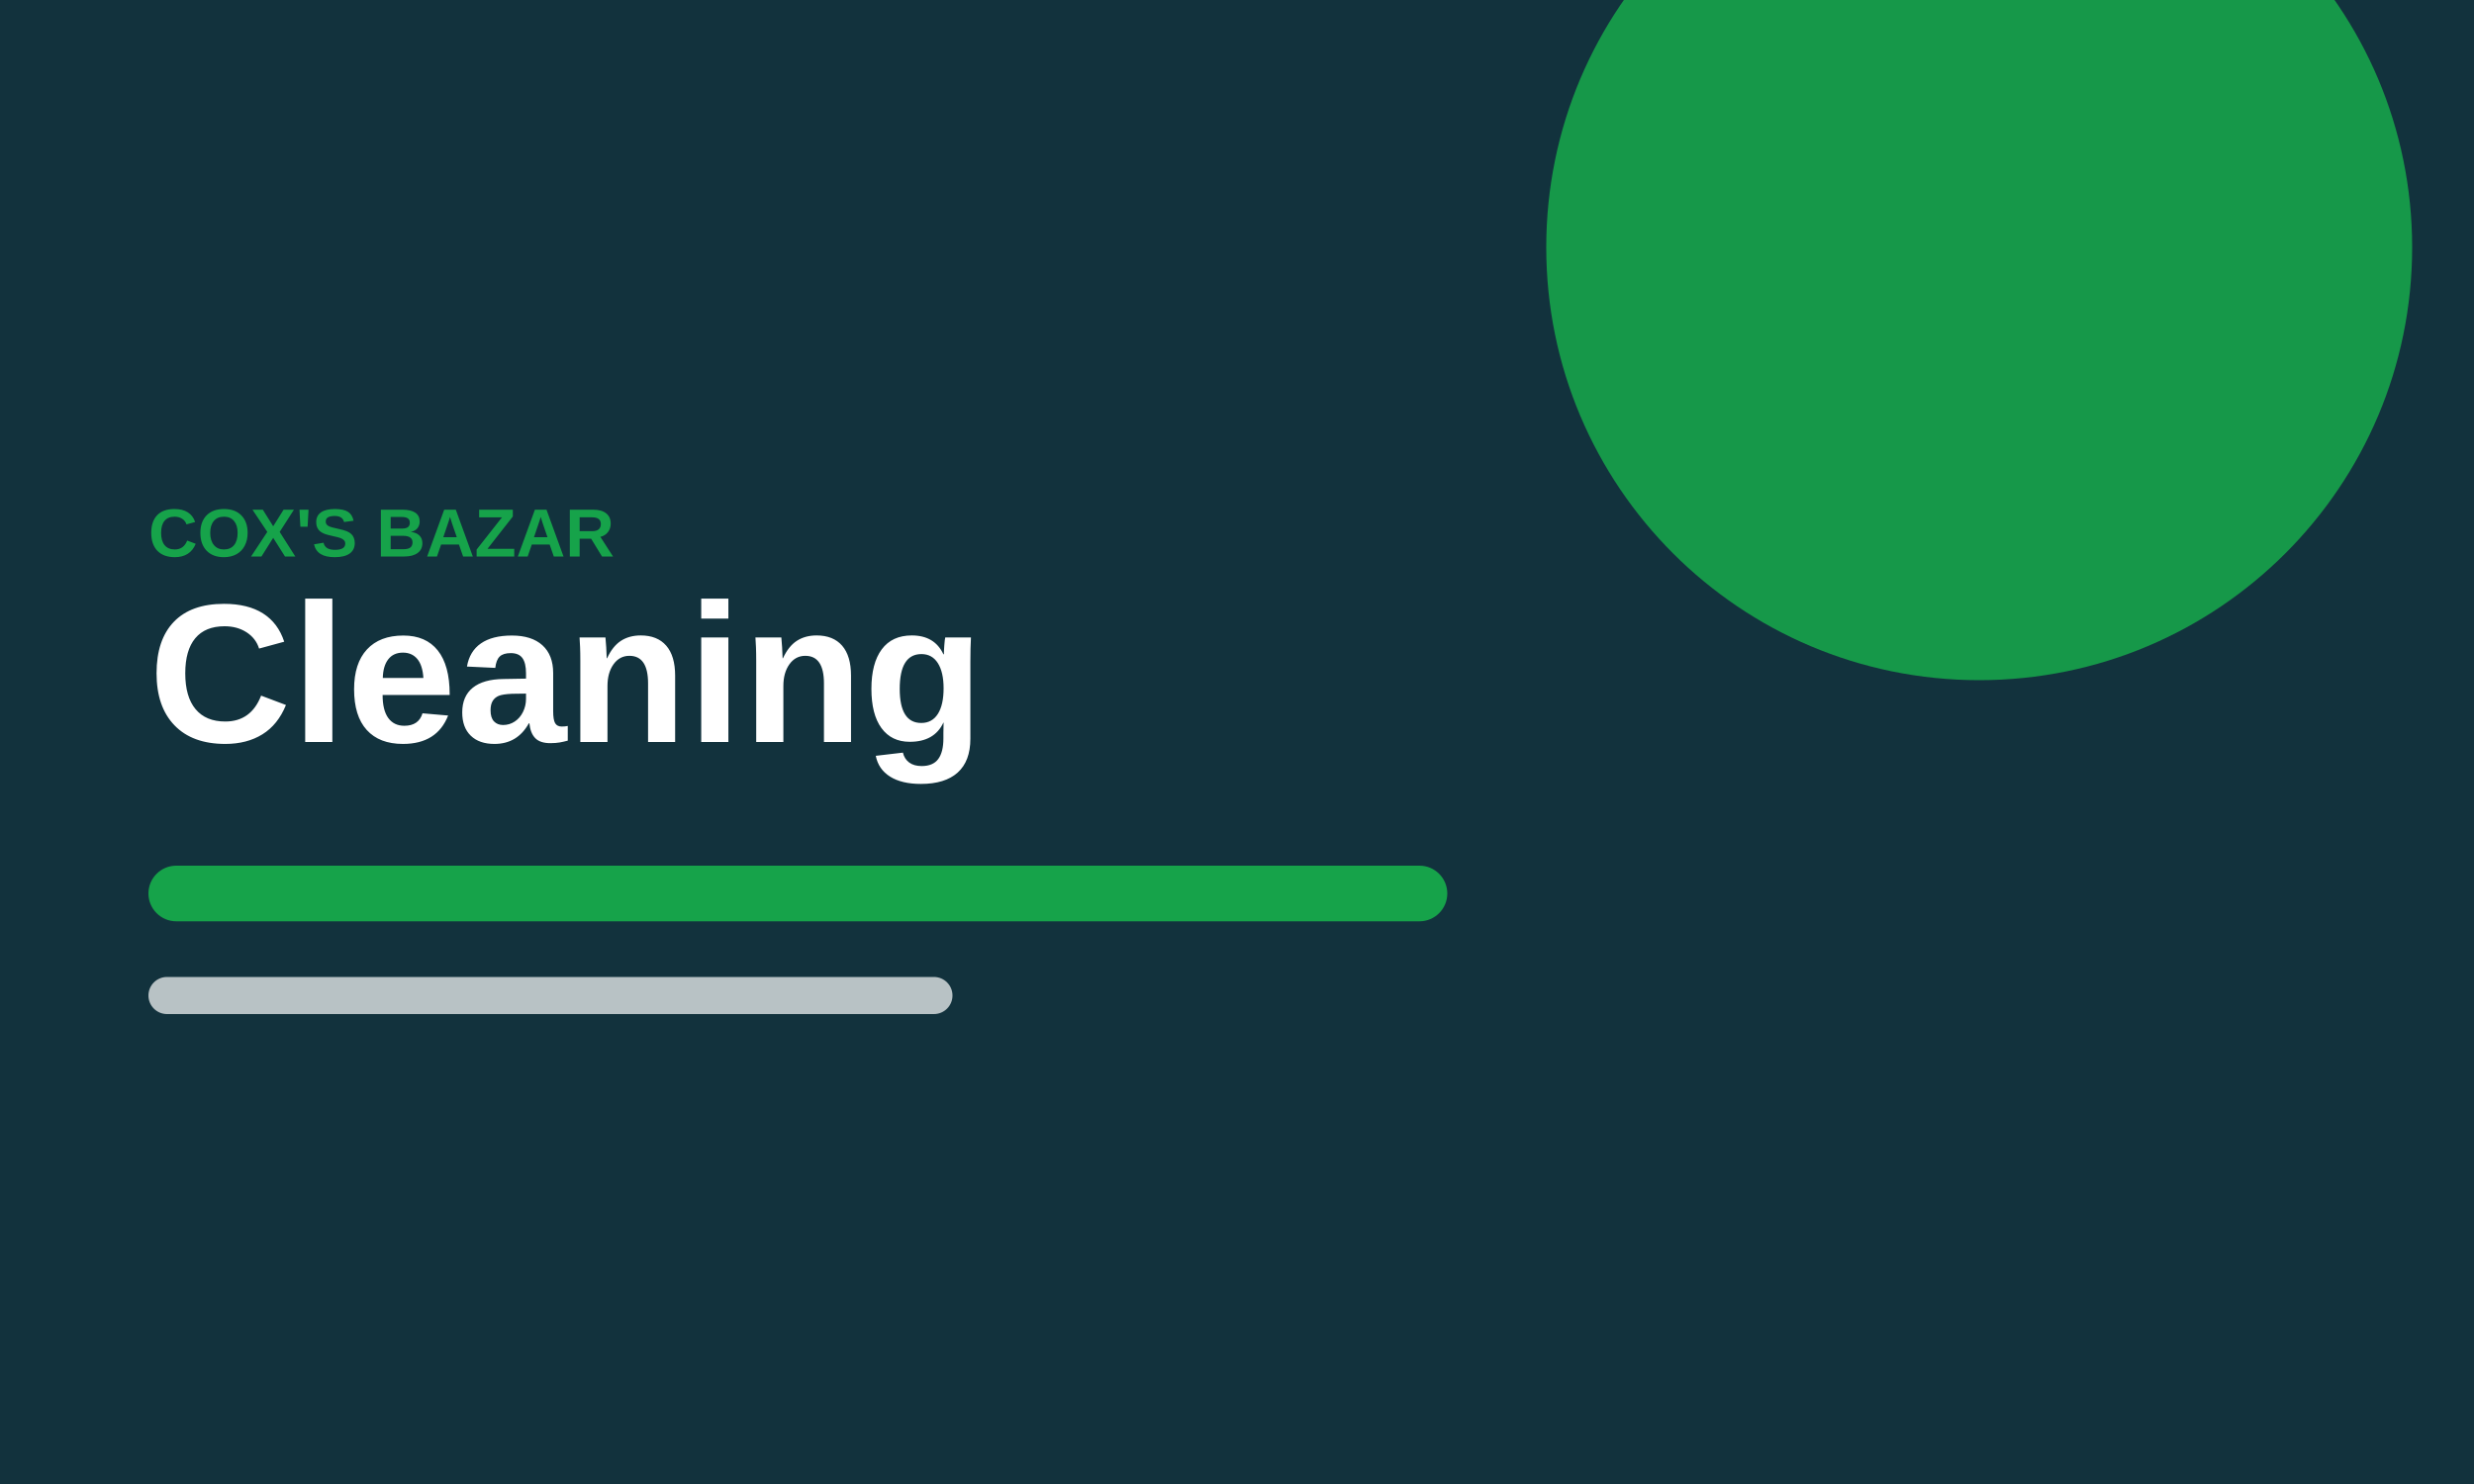
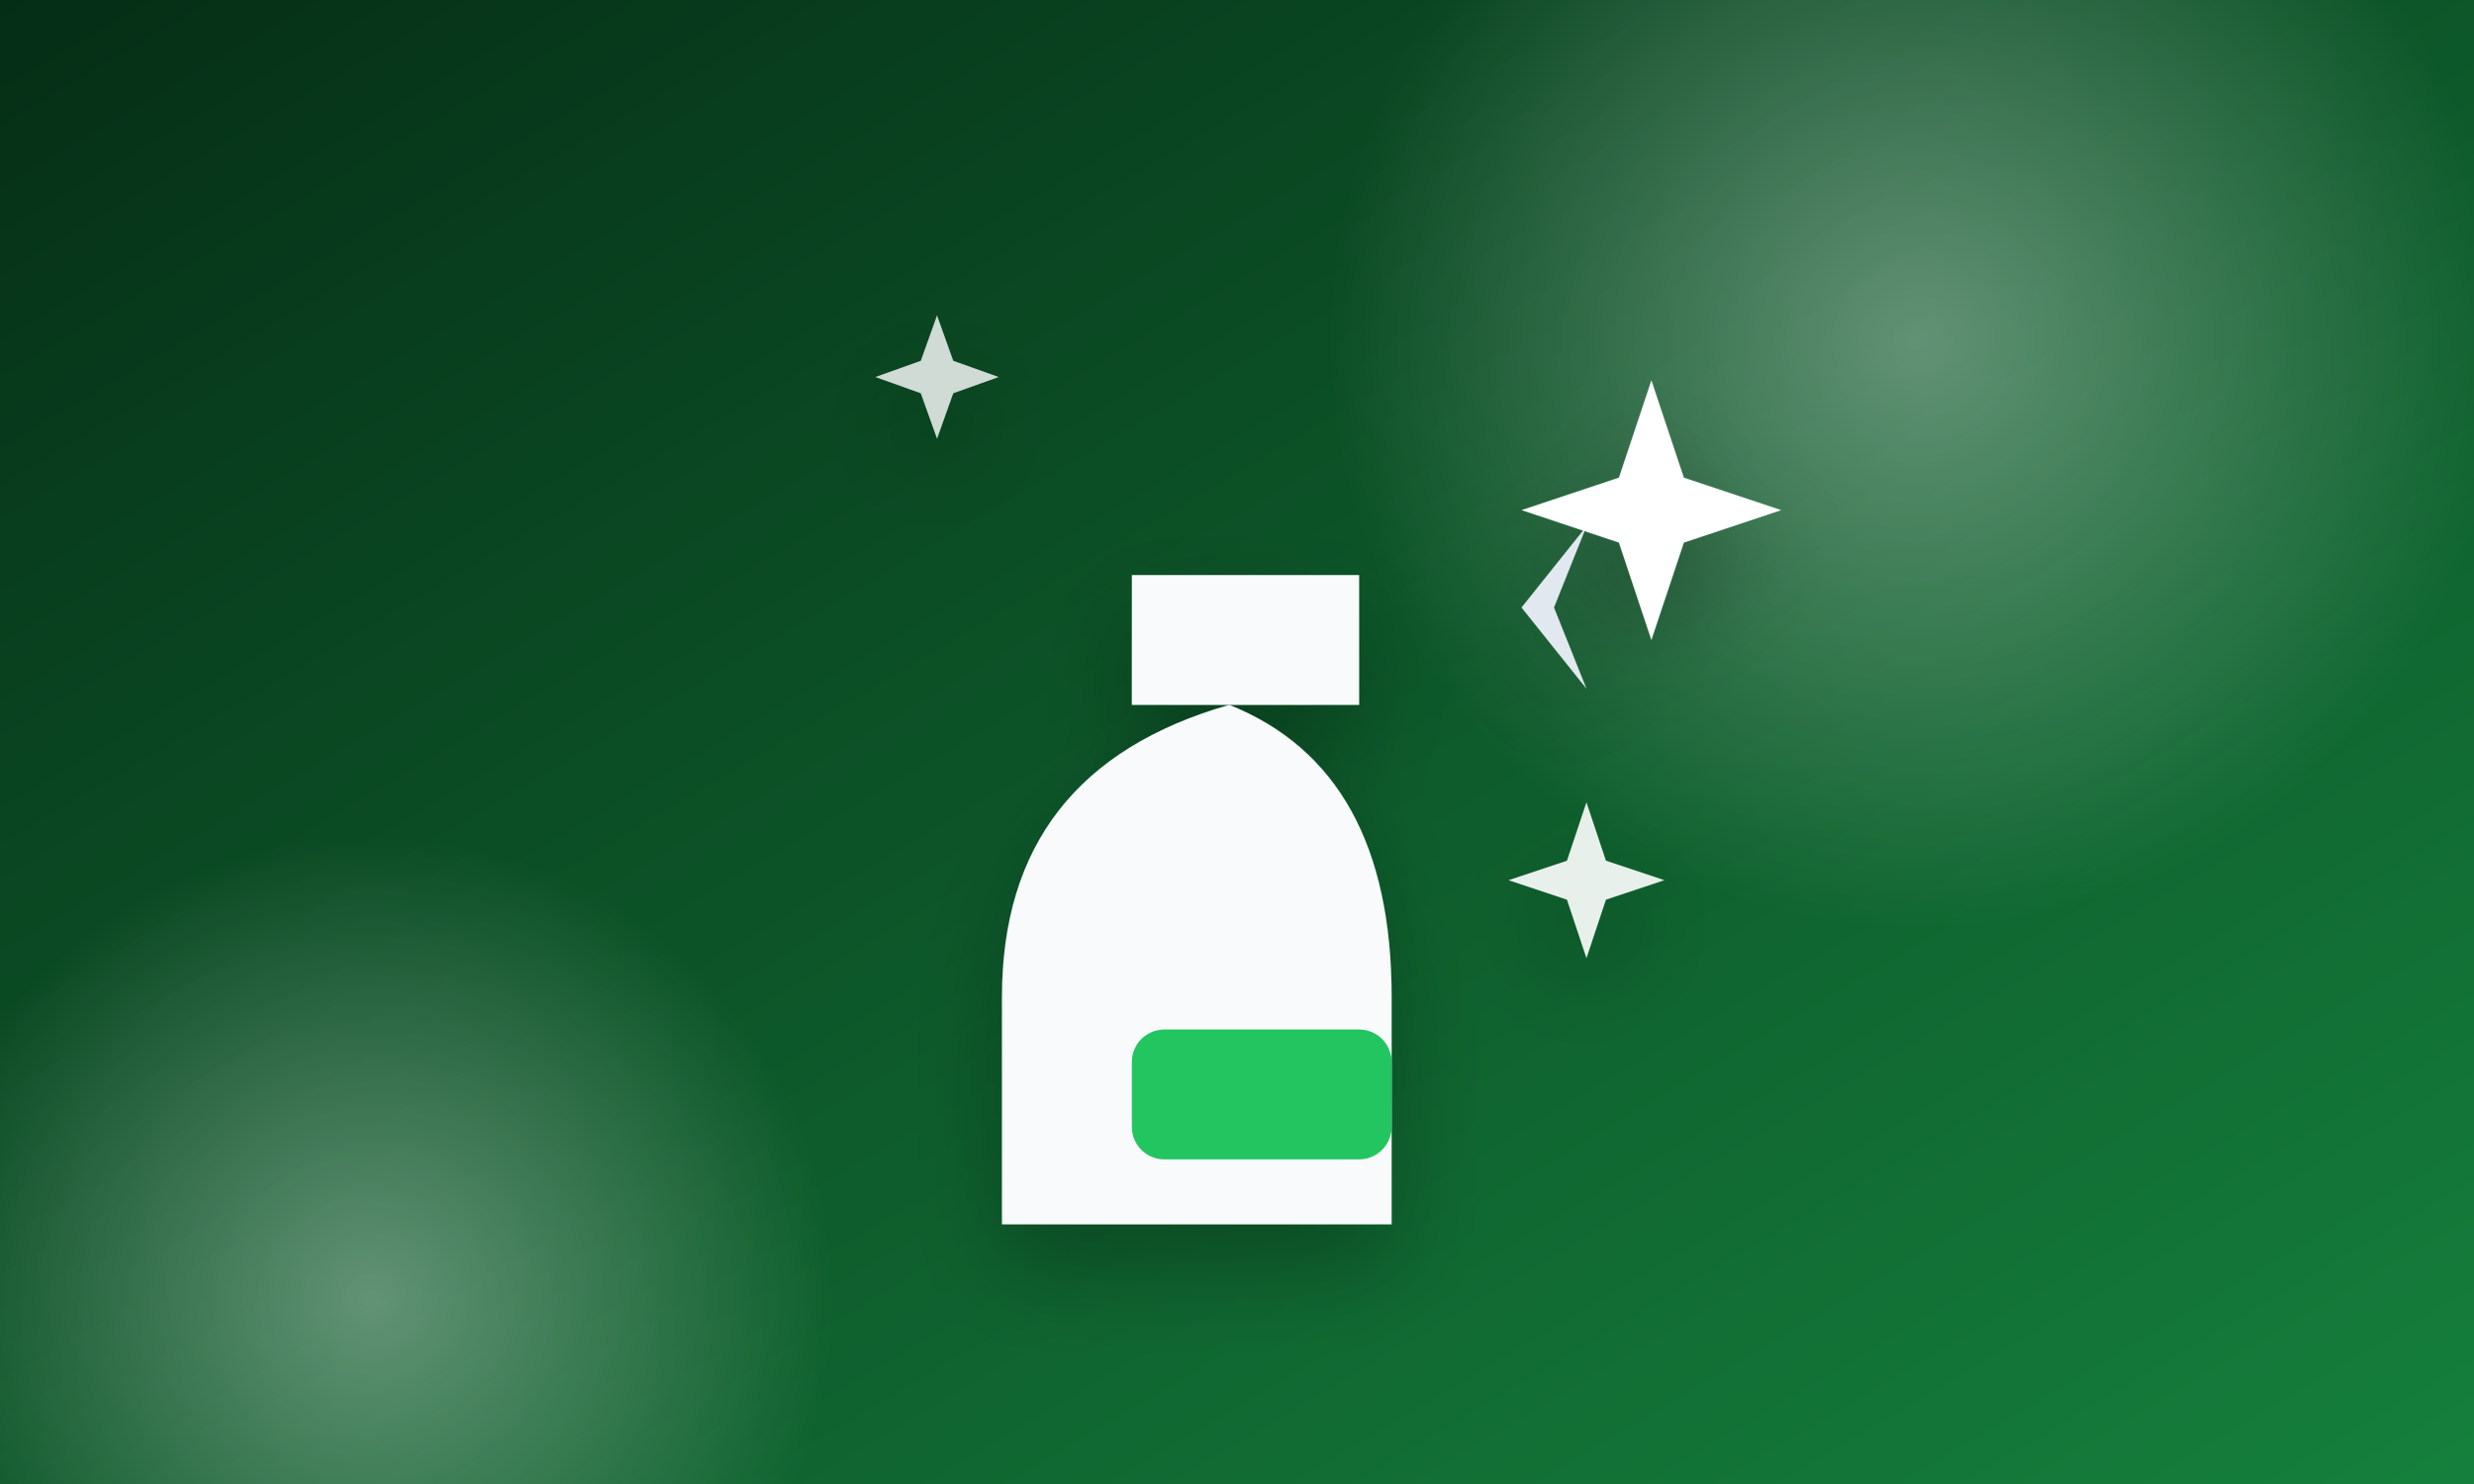
- <svg xmlns="http://www.w3.org/2000/svg" width="800" height="480" viewBox="0 0 800 480">
-   <rect width="800" height="480" fill="#12323d" />
-   <circle cx="640" cy="80" r="140" fill="#16a34a" opacity="0.9" />
-   <rect x="48" y="280" width="420" height="18" rx="9" fill="#16a34a" />
-   <rect x="48" y="316" width="260" height="12" rx="6" fill="#ffffff" opacity="0.7" />
-   <text x="48" y="240" fill="#ffffff" font-family="Arial, sans-serif" font-size="64" font-weight="700">Cleaning</text>
-   <text x="48" y="180" fill="#16a34a" font-family="Arial, sans-serif" font-size="22" font-weight="700">COX'S BAZAR</text>
+ <svg xmlns="http://www.w3.org/2000/svg" width="800" height="480" viewBox="0 0 800 480" role="img" aria-label="Home cleaning">
+   <defs>
+     <linearGradient id="bg" x1="0" y1="0" x2="1" y2="1">
+       <stop offset="0" stop-color="#052e16" />
+       <stop offset="1" stop-color="#15803d" />
+     </linearGradient>
+     <radialGradient id="glow" cx="0.5" cy="0.5" r="0.5">
+       <stop offset="0" stop-color="#ffffff" stop-opacity="0.35" />
+       <stop offset="1" stop-color="#ffffff" stop-opacity="0" />
+     </radialGradient>
+     <filter id="soft" x="-20%" y="-20%" width="140%" height="140%">
+       <feDropShadow dx="0" dy="14" stdDeviation="14" flood-color="#000" flood-opacity="0.25" />
+     </filter>
+   </defs>
+   <rect width="800" height="480" rx="0" fill="url(#bg)" />
+   <circle cx="620" cy="110" r="190" fill="url(#glow)" />
+   <circle cx="120" cy="420" r="150" fill="url(#glow)" />
+   <g transform="translate(240 60) scale(1.05)" filter="url(#soft)">
+     <path d="M120 120 h70 v40 h-70z" fill="#f8fafc" />
+     <path d="M150 160 q-70 20 -70 90 v70 h120 v-70 q0 -70 -50 -90z" fill="#f8fafc" />
+     <rect x="120" y="260" width="80" height="40" rx="10" fill="#22c55e" />
+     <path d="M190 130 h50 l20 -25 l-10 25 l10 25 l-20 -25z" fill="#e2e8f0" />
+     <path d="M280 60 l10 30 l30 10 l-30 10 l-10 30 l-10 -30 l-30 -10 l30 -10z" fill="#ffffff" />
+     <path d="M260 190 l6 18 l18 6 l-18 6 l-6 18 l-6 -18 l-18 -6 l18 -6z" fill="#ffffff" opacity="0.9" />
+     <path d="M60 40 l5 14 l14 5 l-14 5 l-5 14 l-5 -14 l-14 -5 l14 -5z" fill="#ffffff" opacity="0.8" />
+   </g>
</svg>
